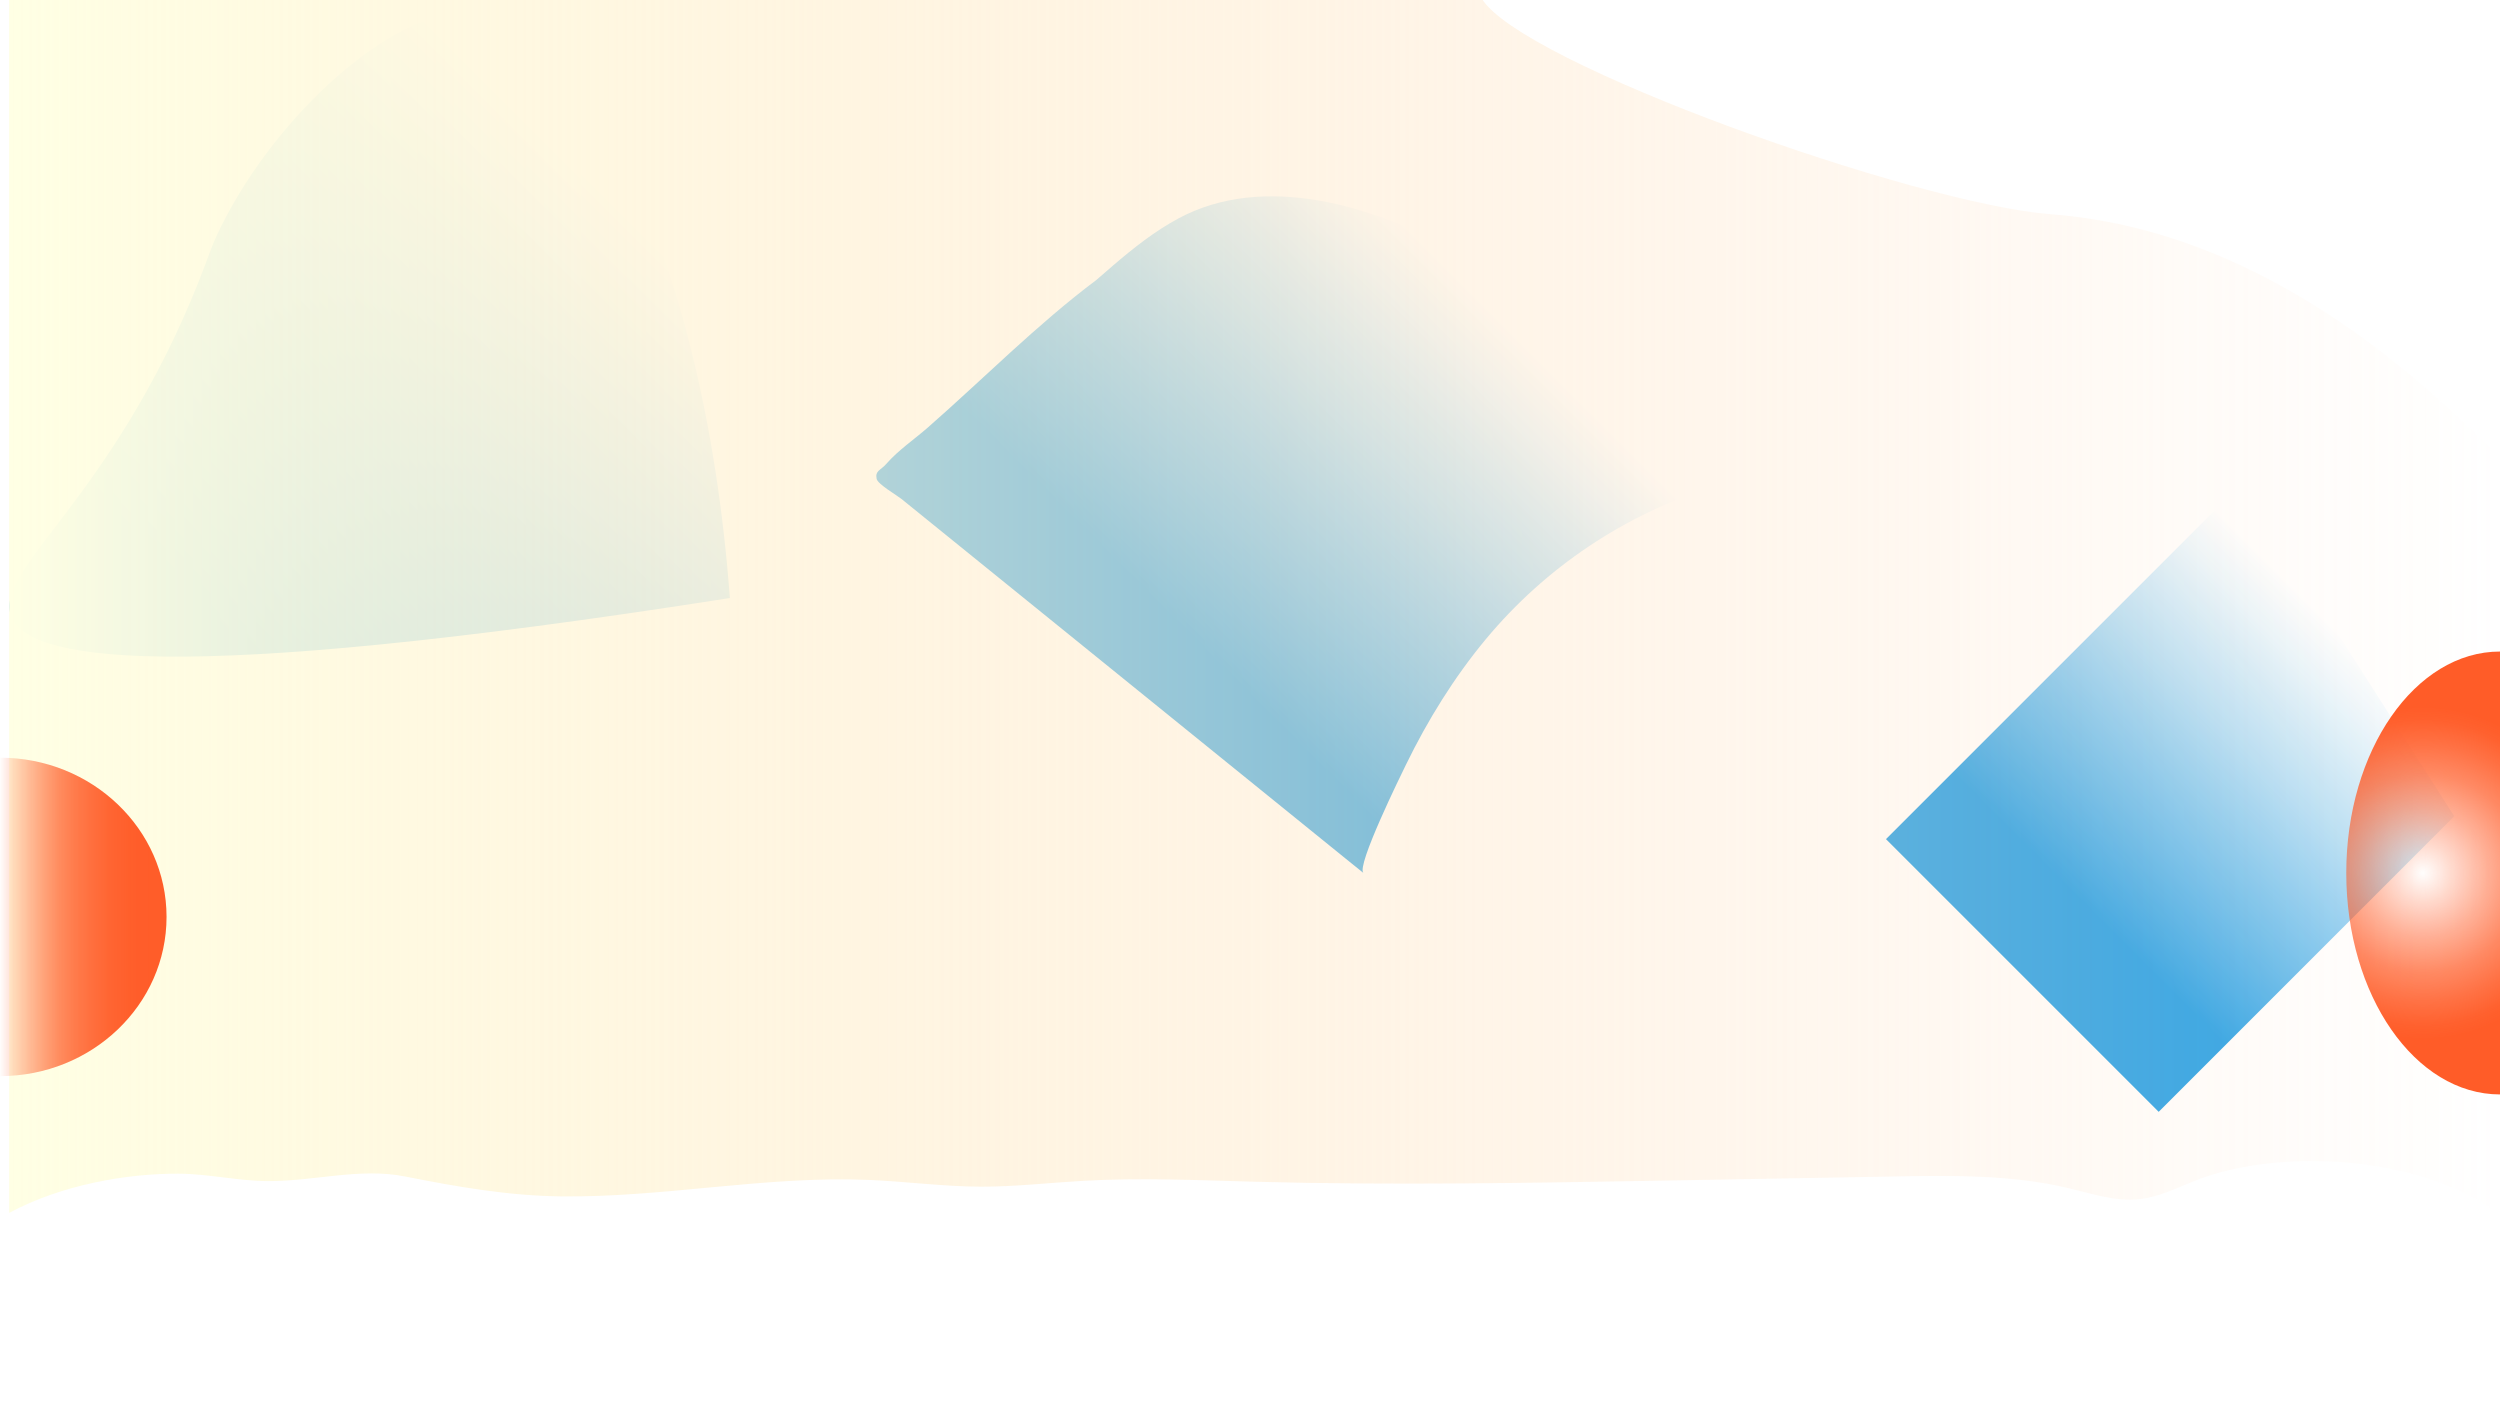
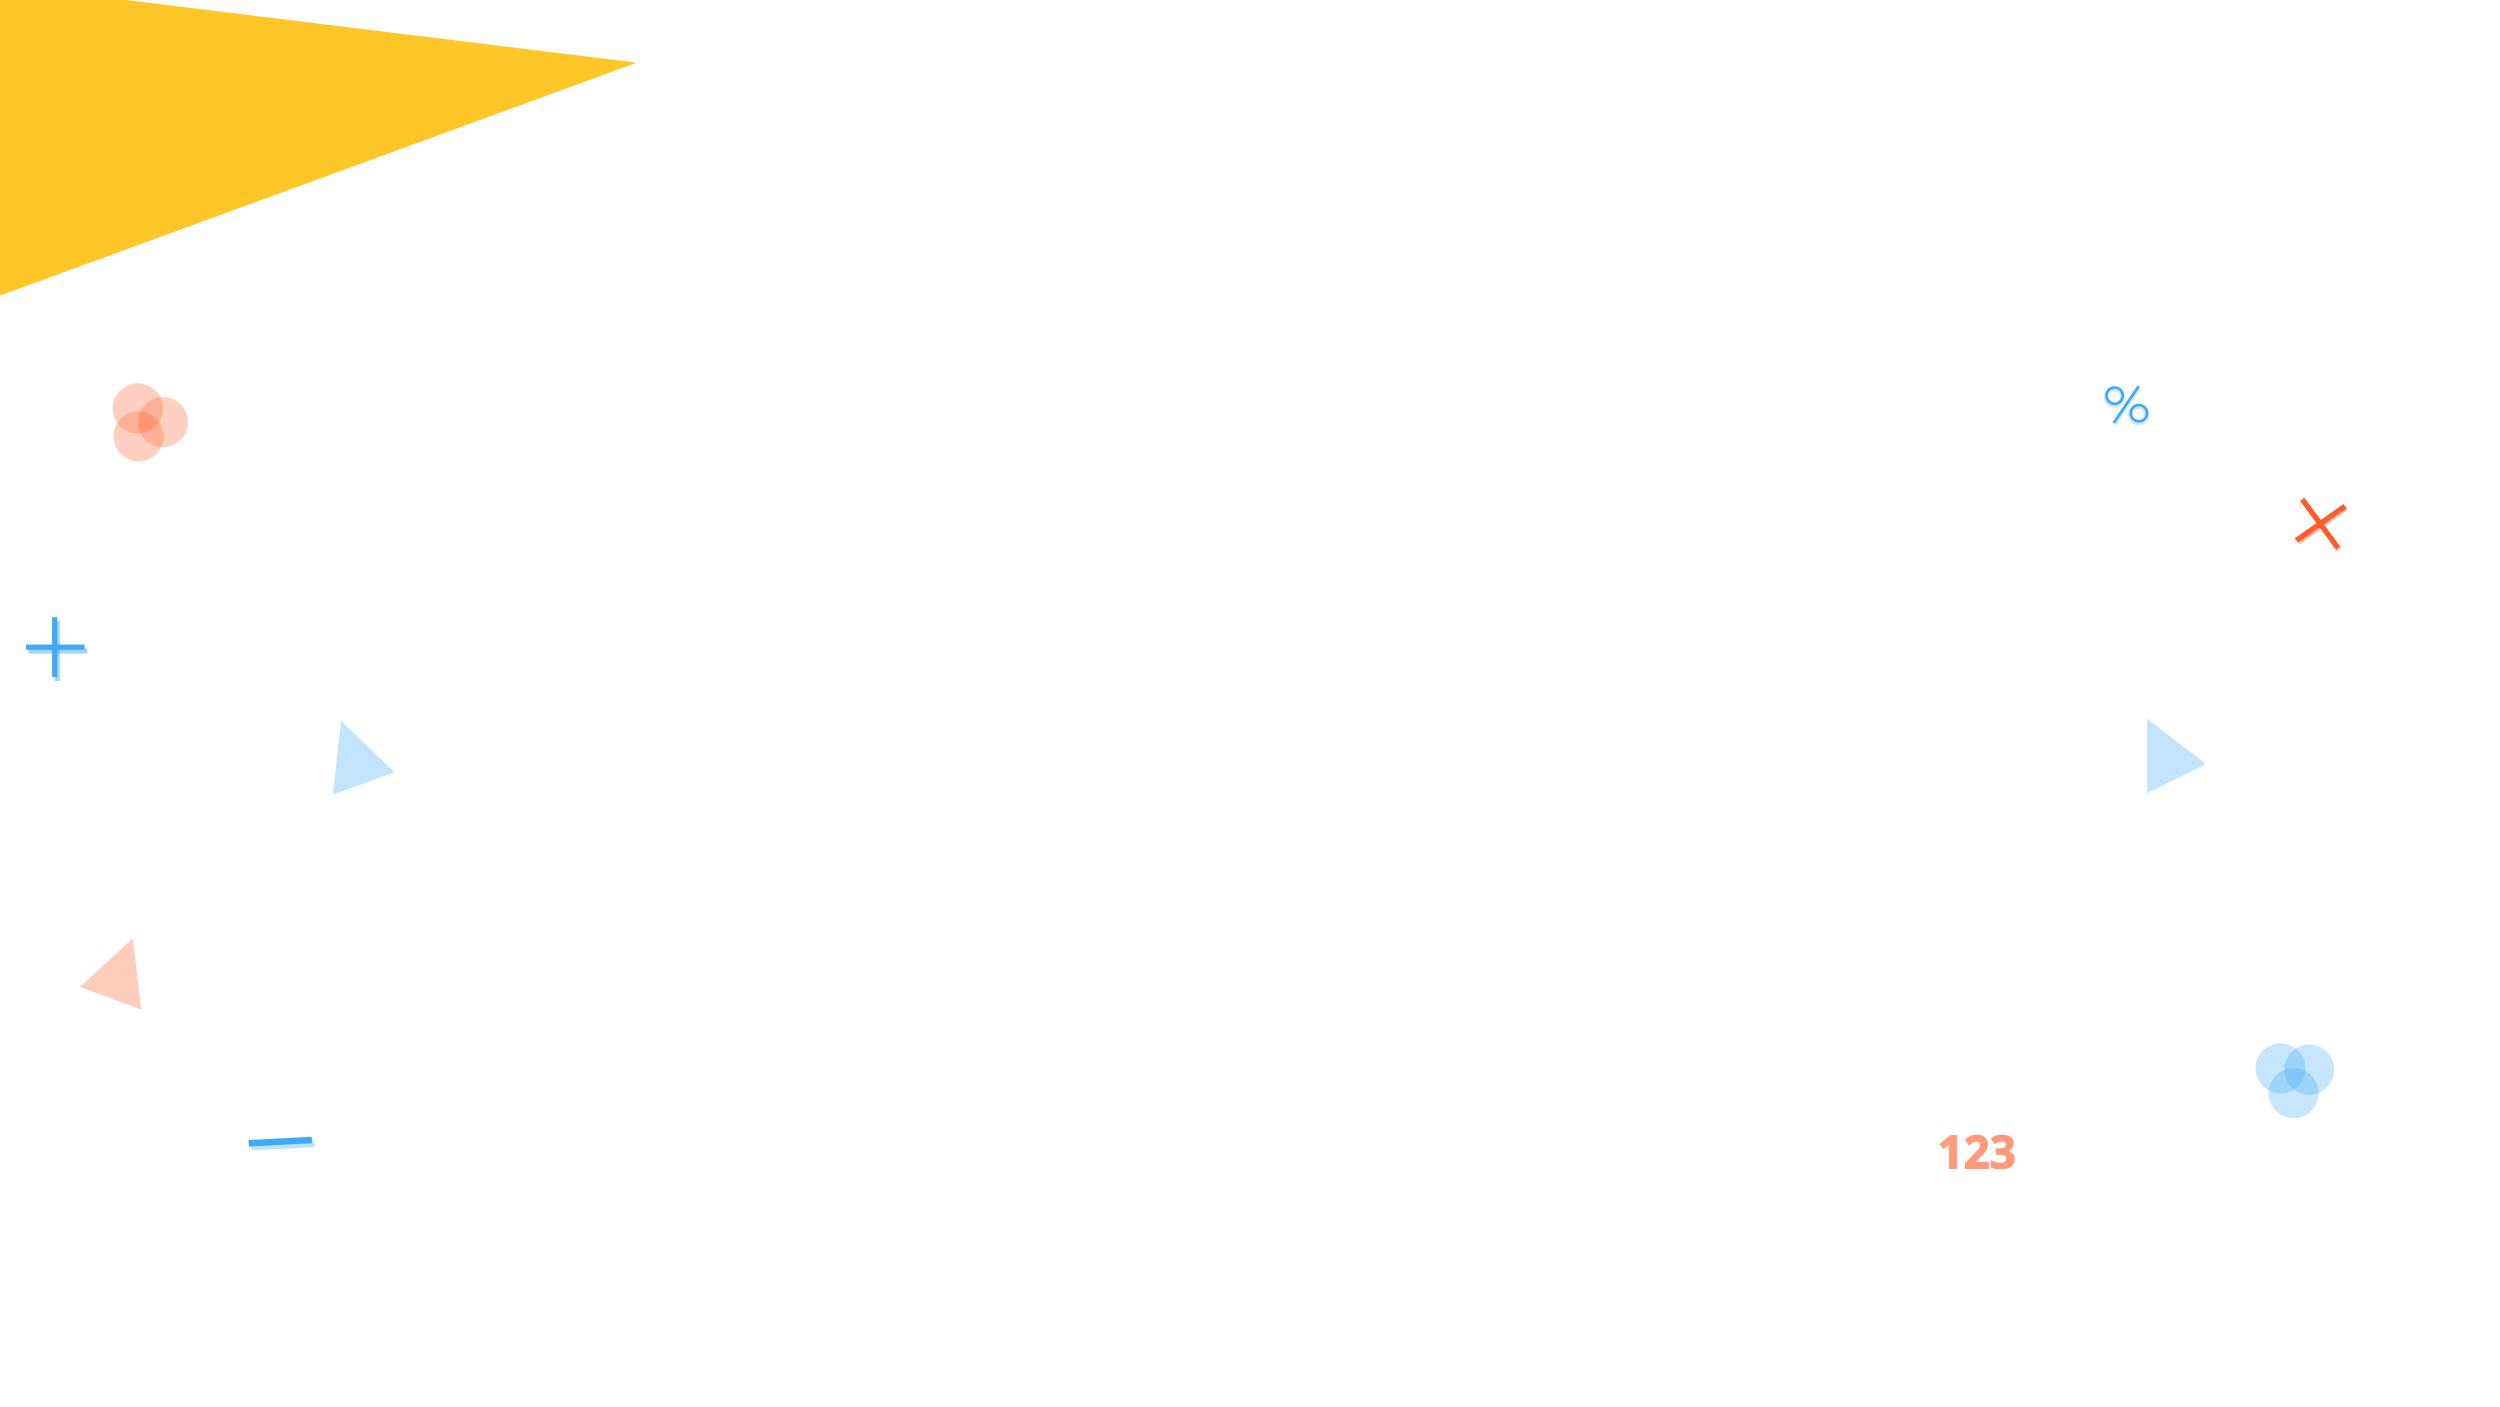
- <svg xmlns="http://www.w3.org/2000/svg" xmlns:xlink="http://www.w3.org/1999/xlink" id="Layer_1" data-name="Layer 1" viewBox="0 0 1366 768">
+ <svg xmlns="http://www.w3.org/2000/svg" id="Layer_1" data-name="Layer 1" viewBox="0 0 1920 1080">
  <defs>
-     <style>.cls-1{fill:url(#linear-gradient);}.cls-2{fill:url(#linear-gradient-2);}.cls-3{fill:url(#linear-gradient-3);}.cls-4{fill:url(#linear-gradient-4);}.cls-5{fill:url(#linear-gradient-5);}.cls-6{fill:url(#radial-gradient);}</style>
-     <linearGradient id="linear-gradient" x1="350.94" y1="124.47" x2="127.9" y2="347.51" gradientUnits="userSpaceOnUse">
-       <stop offset="0" stop-color="#fff" />
-       <stop offset="0.13" stop-color="#eaf6fd" />
-       <stop offset="0.4" stop-color="#b6dff6" />
-       <stop offset="0.45" stop-color="#abdaf5" />
-       <stop offset="0.76" stop-color="#67bced" />
-       <stop offset="1" stop-color="#2fa4e7" />
-     </linearGradient>
-     <linearGradient id="linear-gradient-2" x1="812.1" y1="167.58" x2="641.42" y2="338.26" xlink:href="#linear-gradient" />
-     <linearGradient id="linear-gradient-3" x1="1285.21" y1="352.79" x2="1141.41" y2="496.59" xlink:href="#linear-gradient" />
-     <linearGradient id="linear-gradient-4" x1="5" y1="333.34" x2="1370.9" y2="333.34" gradientUnits="userSpaceOnUse">
-       <stop offset="0" stop-color="#ffffe4" />
-       <stop offset="0.22" stop-color="#fff5d7" stop-opacity="0.76" />
-       <stop offset="0.6" stop-color="#ffe3c0" stop-opacity="0.36" />
-       <stop offset="0.87" stop-color="#ffd7b2" stop-opacity="0.1" />
-       <stop offset="1" stop-color="#ffd3ac" stop-opacity="0" />
-     </linearGradient>
-     <linearGradient id="linear-gradient-5" y1="501" x2="91" y2="501" gradientUnits="userSpaceOnUse">
-       <stop offset="0" stop-color="#ff5c28" stop-opacity="0" />
-       <stop offset="0" stop-color="#ff5c28" stop-opacity="0.01" />
-       <stop offset="0.08" stop-color="#ff5c28" stop-opacity="0.22" />
-       <stop offset="0.17" stop-color="#ff5c28" stop-opacity="0.4" />
-       <stop offset="0.26" stop-color="#ff5c28" stop-opacity="0.56" />
-       <stop offset="0.35" stop-color="#ff5c28" stop-opacity="0.7" />
-       <stop offset="0.45" stop-color="#ff5c28" stop-opacity="0.81" />
-       <stop offset="0.56" stop-color="#ff5c28" stop-opacity="0.89" />
-       <stop offset="0.67" stop-color="#ff5c28" stop-opacity="0.95" />
-       <stop offset="0.81" stop-color="#ff5c28" stop-opacity="0.99" />
-       <stop offset="1" stop-color="#ff5c28" />
-     </linearGradient>
-     <radialGradient id="radial-gradient" cx="1324" cy="477" r="90.57" gradientUnits="userSpaceOnUse">
-       <stop offset="0" stop-color="#ff5c28" stop-opacity="0" />
-       <stop offset="0.18" stop-color="#ff5c28" stop-opacity="0.23" />
-       <stop offset="0.4" stop-color="#ff5c28" stop-opacity="0.5" />
-       <stop offset="0.6" stop-color="#ff5c28" stop-opacity="0.72" />
-       <stop offset="0.78" stop-color="#ff5c28" stop-opacity="0.87" />
-       <stop offset="0.92" stop-color="#ff5c28" stop-opacity="0.97" />
-       <stop offset="1" stop-color="#ff5c28" />
-     </radialGradient>
+     <style>.cls-1,.cls-4{fill:#3fa9f5;}.cls-1,.cls-12,.cls-13,.cls-4,.cls-5,.cls-7,.cls-8{stroke:#3fa9f5;}.cls-1,.cls-10,.cls-11,.cls-12,.cls-13,.cls-2,.cls-3,.cls-4,.cls-5,.cls-7,.cls-8,.cls-9{stroke-miterlimit:10;}.cls-1,.cls-2{opacity:0.31;}.cls-10,.cls-11,.cls-2,.cls-3,.cls-9{fill:#ff5c28;stroke:#ff5c28;}.cls-3,.cls-4{stroke-width:0.5px;opacity:0.29;}.cls-12,.cls-13,.cls-5,.cls-7,.cls-8{fill:none;}.cls-5{stroke-width:2px;}.cls-6{opacity:0.25;}.cls-10,.cls-7,.cls-8,.cls-9{stroke-width:4px;}.cls-10,.cls-8{opacity:0.49;}.cls-11{opacity:0.61;font-size:35px;font-family:BerlinSansFBDemi-Bold, Berlin Sans FB Demi;font-weight:700;}.cls-12,.cls-13{stroke-width:5px;}.cls-13{opacity:0.33;}.cls-14{fill:#ffc628;}</style>
  </defs>
-   <path class="cls-1" d="M107.8,155.77C60.86,272.24-2,310.47,5.8,335.77c7.61,24.79,83.66,39.5,393-9-14.33-192.36-83.43-319.24-144-320-40.5-.5-103.23,55.06-134,117C114.88,135.69,114.66,138.75,107.8,155.77Z" />
-   <path class="cls-2" d="M608.11,145.13c-3,2.58-6,5.19-9,7.8-32.33,24.24-61.73,54-92.15,80.67-7.29,6.38-16.22,12.45-22.57,19.75-3.32,3.82-6.3,3.72-5.4,8.3.56,2.85,11.08,9,13.51,10.93l48.55,39.31,194.2,157.25L745,477c-4.22-3.42,20.8-54.21,23.23-59.19,11.85-24.34,26.32-47.72,43.64-68.57a264.66,264.66,0,0,1,124.61-83.42c-1.57.49-26.81-33.07-29.59-36.18-11.87-13.24-24.35-25.95-37.47-37.95-23-21-48-40.07-75.37-55.1-43.66-24-103.26-42.47-150.21-17.21C630.88,126.35,619.31,135.53,608.11,145.13Z" />
-   <polygon class="cls-3" points="1225 264 1030.5 458.5 1179.5 607.5 1341 446 1225 264" />
-   <path class="cls-4" d="M97.59,641.3c16.47.08,32.46,4,48.79,4.06,25.26.12,50.17-7.43,74.78-2.56,28.56,5.65,56.41,10.59,85.67,10.91,56.11.62,111.92-11.38,168-9,20.33.86,40.57,3.62,60.91,3.69,18.7.07,37.32-2.13,56-3.19,31.36-1.79,62.8-.35,94.21.5,74.72,2,149.48.68,224.21-.65l123.59-2.21c32.34-.58,65.1-1.12,96.57,6.38,12.73,3,25.57,7.41,38.58,6,10.72-1.16,20.59-6.15,30.61-10.14,17-6.77,39-10.53,62.19-10.68,39.35-.26,82.06,9.85,109.23,33.24l-.4-412.49c-99.69-104.68-186.33-133.22-250-138.1C1046.92,111.45,830.3,34.56,809.5-1H5V662.73C33.32,647.5,68.9,641.15,97.59,641.3Z" />
-   <path class="cls-5" d="M0,588c50.26,0,91-39,91-87S50.26,414,0,414" />
-   <path class="cls-6" d="M1366,598c-46.39,0-84-54.17-84-121s37.61-121,84-121" />
+   <polygon class="cls-1" points="262.32 554.57 256.11 609.52 302.13 592.95 262.32 554.57" />
+   <polygon class="cls-2" points="101.66 721.53 62.34 757.78 107.84 774.65 101.66 721.53" />
+   <circle class="cls-3" cx="106.44" cy="335.1" r="19" />
+   <circle class="cls-3" cx="105.77" cy="313.64" r="19" />
+   <circle class="cls-3" cx="125.11" cy="324.18" r="19" />
+   <circle class="cls-4" cx="1761.5" cy="839.5" r="19" />
+   <circle class="cls-4" cx="1751.5" cy="820.5" r="19" />
+   <circle class="cls-4" cx="1773.5" cy="821.5" r="19" />
+   <circle class="cls-5" cx="1624.03" cy="303.86" r="6.25" />
+   <line class="cls-5" x1="1642.55" y1="296.59" x2="1623.44" y2="324.73" />
+   <circle class="cls-5" cx="1642.66" cy="317.34" r="6.25" />
+   <g class="cls-6">
+     <circle class="cls-7" cx="1623.91" cy="304.86" r="6.25" />
+     <line class="cls-7" x1="1642.44" y1="297.58" x2="1623.32" y2="325.72" />
+     <circle class="cls-7" cx="1642.55" cy="318.34" r="6.25" />
+   </g>
+   <line class="cls-7" x1="20" y1="497" x2="65" y2="497" />
+   <line class="cls-7" x1="42" y1="474" x2="42" y2="520" />
+   <line class="cls-8" x1="22" y1="500" x2="67" y2="500" />
+   <line class="cls-8" x1="44" y1="477" x2="44" y2="523" />
+   <line class="cls-9" x1="1763.54" y1="415" x2="1801" y2="388.73" />
+   <line class="cls-9" x1="1768.09" y1="383.48" x2="1795.62" y2="420.83" />
+   <line class="cls-10" x1="1764.92" y1="416.27" x2="1801.46" y2="390" />
+   <line class="cls-10" x1="1769.36" y1="384.75" x2="1796.21" y2="422.1" />
+   <text class="cls-11" transform="translate(1488.11 897.27)">123</text>
+   <polygon class="cls-1" points="1649.5 553.02 1649.5 608.32 1693.37 586.7 1649.5 553.02" />
+   <line class="cls-12" x1="191" y1="878" x2="239.5" y2="875.5" />
+   <line class="cls-13" x1="193" y1="881" x2="241.5" y2="878.5" />
+   <path class="cls-14" d="M-19.67,136.92l-4.27,51.82c2.12,14.58,4.52,29.11,9.93,43.39l503-184L-7.33-12.74" />
</svg>
